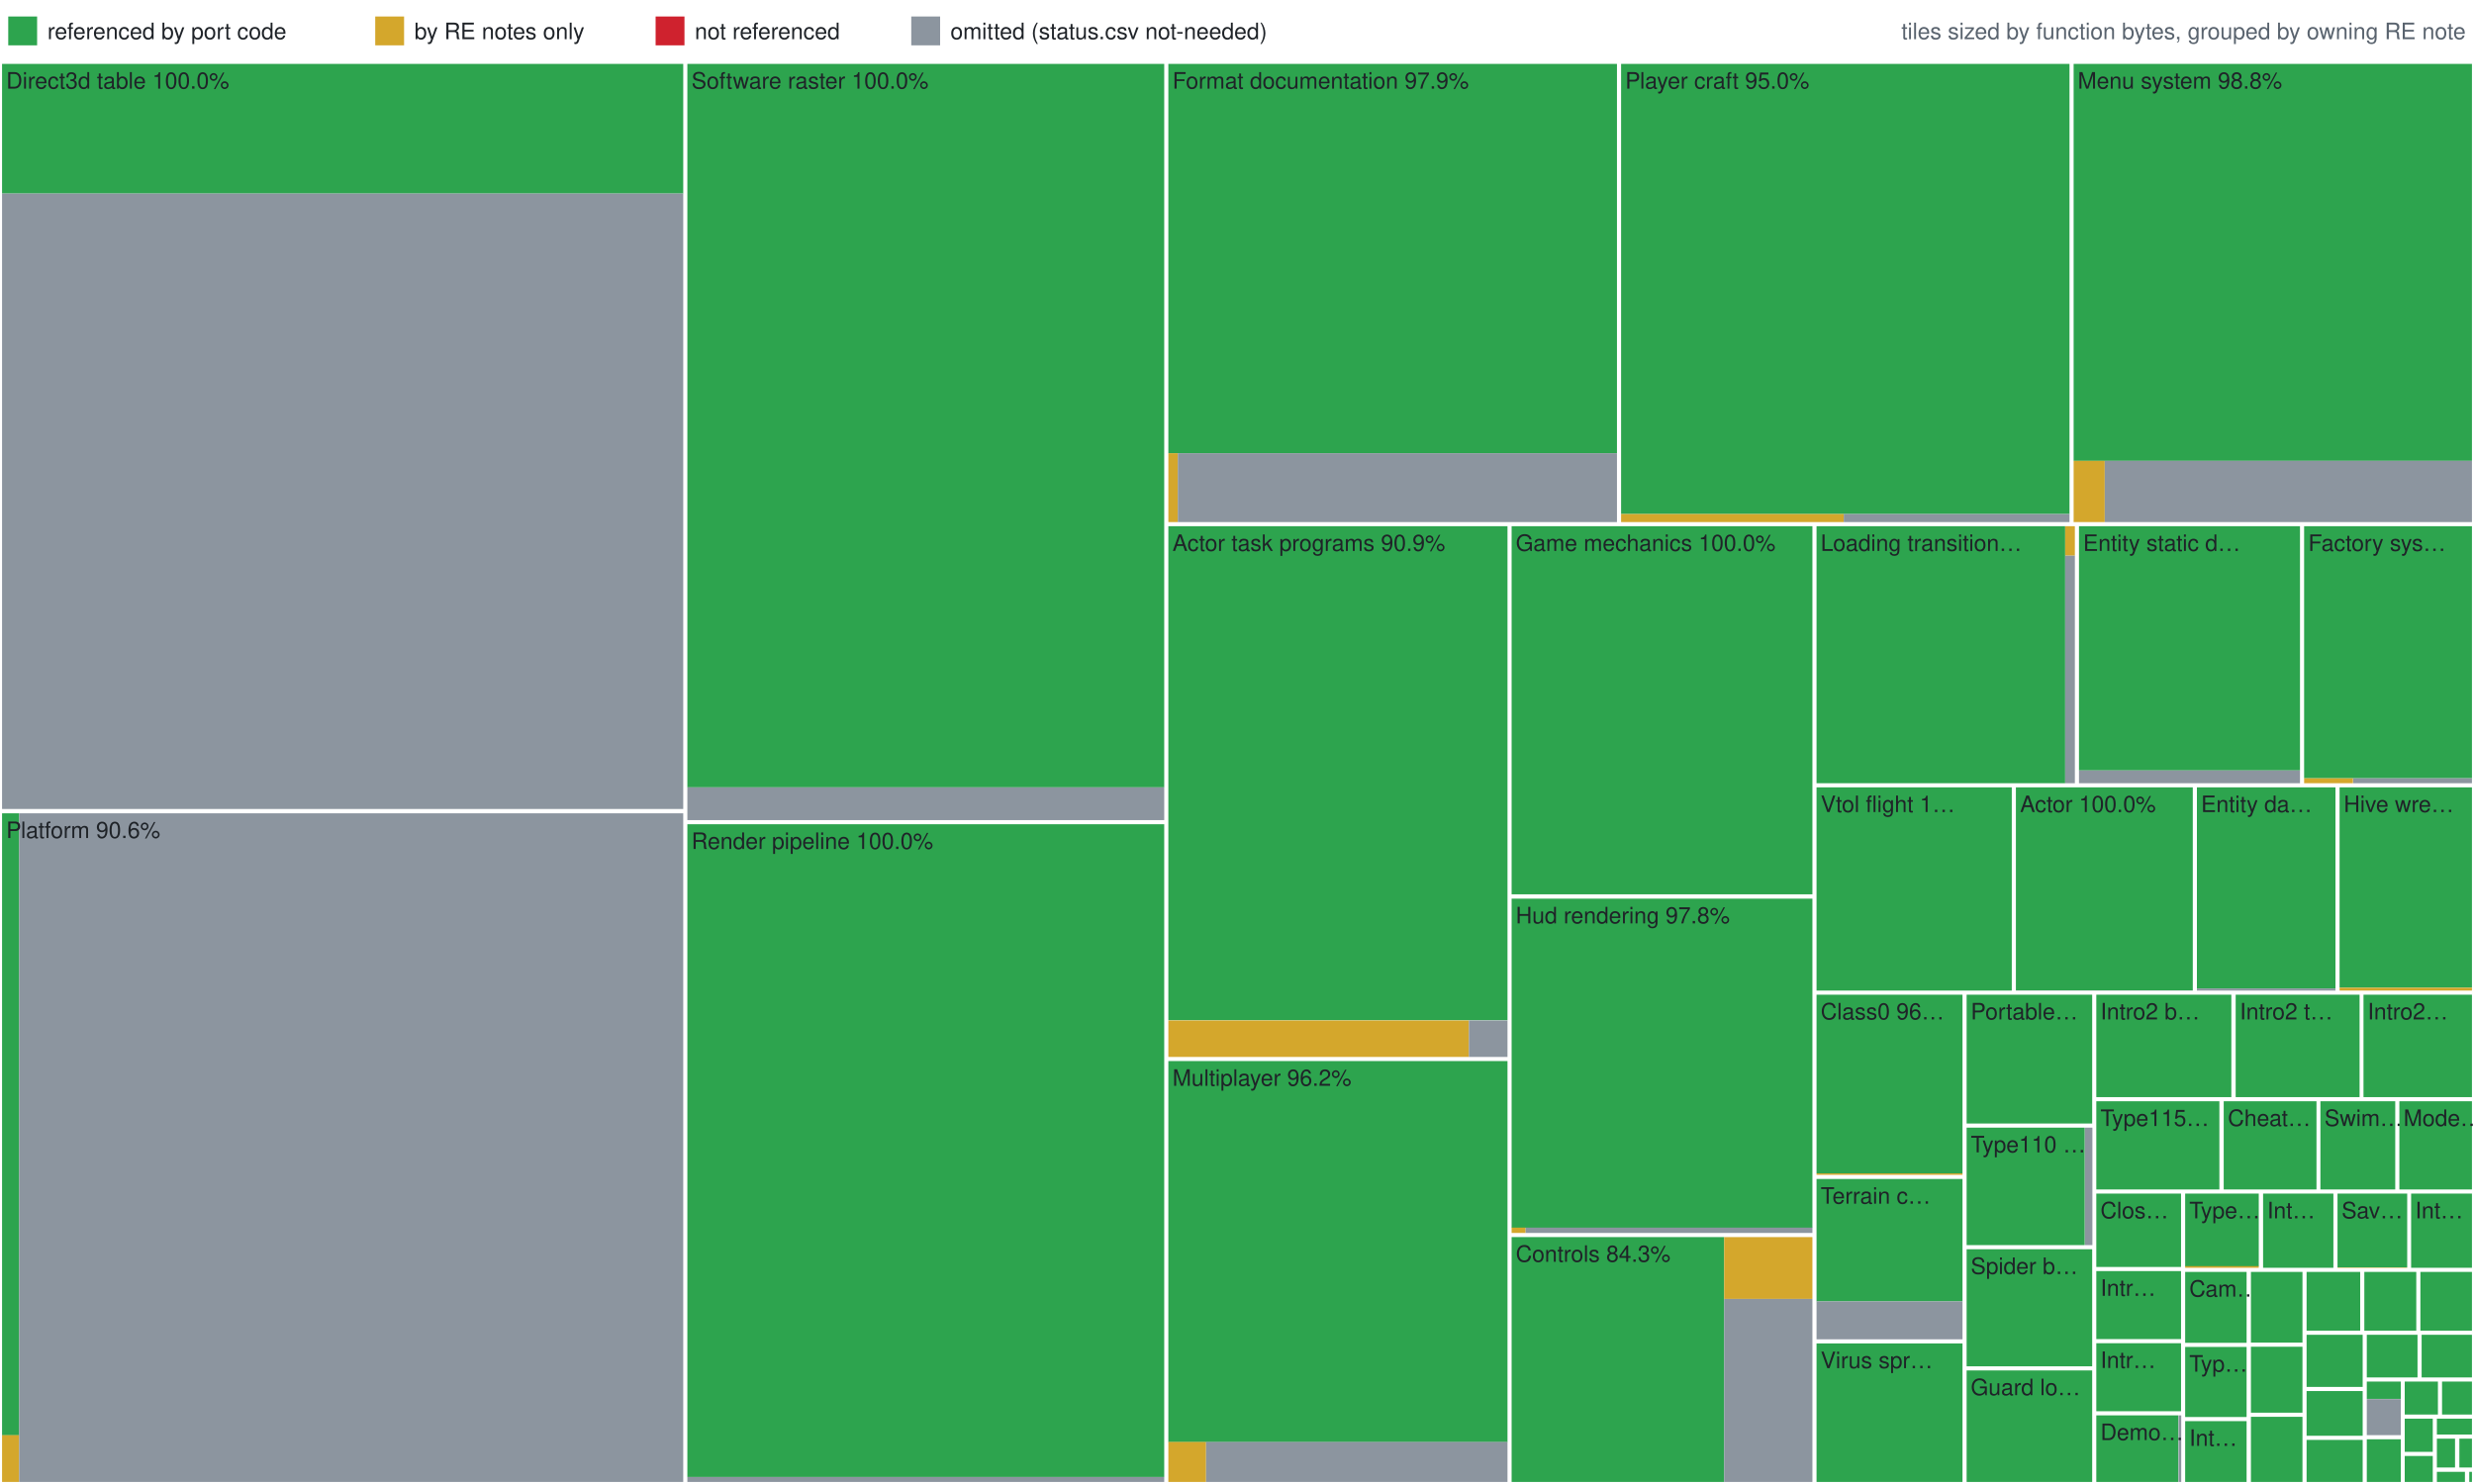
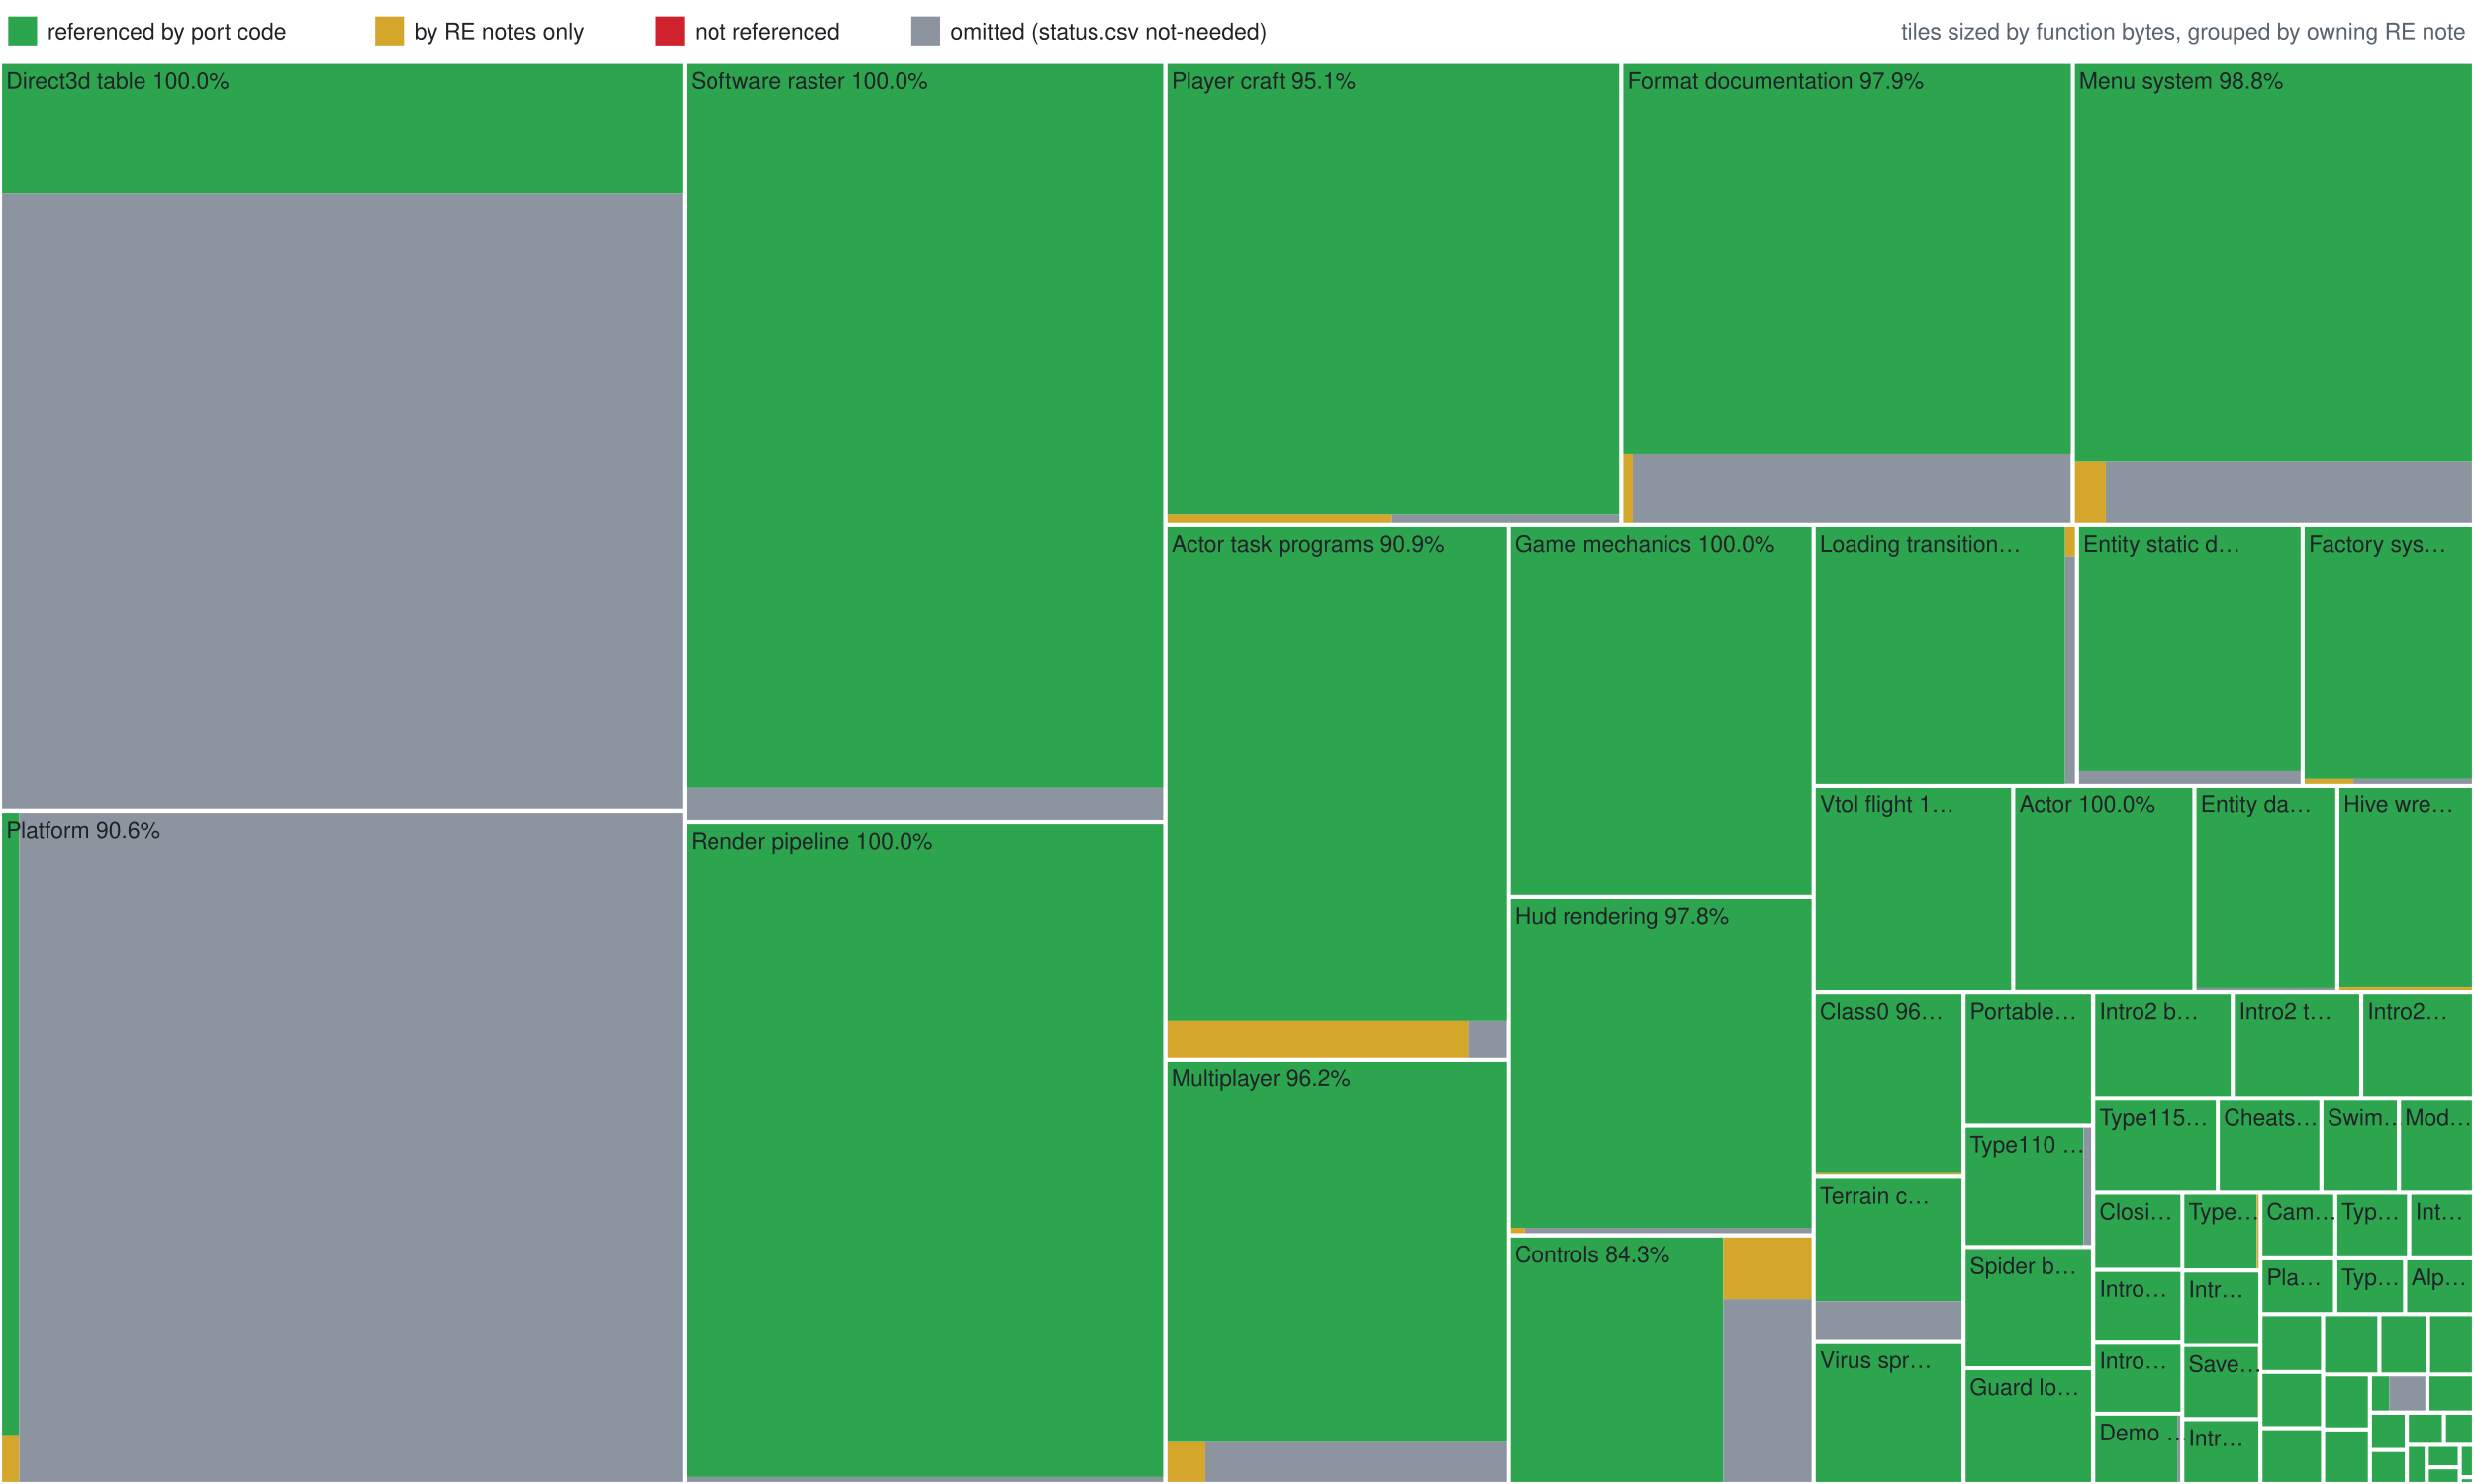
<svg xmlns="http://www.w3.org/2000/svg" width="1200" height="720" viewBox="0 0 1200 720" font-family="Segoe UI, Helvetica, Arial, sans-serif" font-size="11">
  <rect width="1200" height="720" fill="#ffffff" />
  <rect x="4" y="8" width="14" height="14" fill="#2da44e" />
  <text x="23" y="19" fill="#1f2328">referenced by port code</text>
  <rect x="182" y="8" width="14" height="14" fill="#d4a72c" />
  <text x="201" y="19" fill="#1f2328">by RE notes only</text>
  <rect x="318" y="8" width="14" height="14" fill="#cf222e" />
  <text x="337" y="19" fill="#1f2328">not referenced</text>
  <rect x="442" y="8" width="14" height="14" fill="#8c959f" />
  <text x="461" y="19" fill="#1f2328">omitted (status.csv not-needed)</text>
  <text x="1196" y="19" fill="#59636e" text-anchor="end">tiles sized by function bytes, grouped by owning RE note</text>
  <g>
-     <rect x="1" y="31" width="330.4" height="62.9" fill="#2da44e" />
-     <rect x="1" y="93.9" width="330.4" height="298.6" fill="#8c959f" />
+     <rect x="1" y="31" width="330.1" height="62.9" fill="#2da44e" />
+     <rect x="1" y="93.9" width="330.1" height="298.6" fill="#8c959f" />
    <text x="3" y="43" fill="#1f2328">Direct3d table 100.0%</text>
  </g>
  <g>
    <rect x="1" y="394.6" width="8.3" height="301.8" fill="#2da44e" />
    <rect x="1" y="696.3" width="8.3" height="22.7" fill="#d4a72c" />
-     <rect x="9.3" y="394.6" width="322.1" height="324.4" fill="#8c959f" />
+     <rect x="9.3" y="394.6" width="321.8" height="324.4" fill="#8c959f" />
    <text x="3" y="406.6" fill="#1f2328">Platform 90.6%</text>
  </g>
  <g>
-     <rect x="333.4" y="31" width="231.3" height="351" fill="#2da44e" />
-     <rect x="333.4" y="382" width="231.3" height="15.9" fill="#8c959f" />
-     <text x="335.4" y="43" fill="#1f2328">Software raster 100.0%</text>
-   </g>
-   <g>
-     <rect x="333.4" y="399.9" width="231.3" height="316.7" fill="#2da44e" />
-     <rect x="333.4" y="716.6" width="231.3" height="2.4" fill="#8c959f" />
-     <text x="335.4" y="411.9" fill="#1f2328">Render pipeline 100.0%</text>
-   </g>
-   <g>
-     <rect x="566.7" y="31" width="217.6" height="188.9" fill="#2da44e" />
-     <rect x="566.7" y="219.9" width="4.6" height="33.4" fill="#d4a72c" />
-     <rect x="571.3" y="219.9" width="213" height="33.4" fill="#8c959f" />
-     <text x="568.7" y="43" fill="#1f2328">Format documentation 97.9%</text>
-   </g>
-   <g>
-     <rect x="786.3" y="31" width="217.5" height="218.4" fill="#2da44e" />
-     <rect x="786.3" y="249.4" width="108" height="3.9" fill="#d4a72c" />
-     <rect x="894.3" y="249.4" width="109.5" height="3.9" fill="#8c959f" />
-     <text x="788.3" y="43" fill="#1f2328">Player craft 95.0%</text>
-   </g>
-   <g>
-     <rect x="1005.8" y="31" width="193.2" height="192.6" fill="#2da44e" />
-     <rect x="1005.8" y="223.6" width="15.1" height="29.7" fill="#d4a72c" />
-     <rect x="1020.9" y="223.6" width="178.1" height="29.7" fill="#8c959f" />
-     <text x="1007.8" y="43" fill="#1f2328">Menu system 98.8%</text>
-   </g>
-   <g>
-     <rect x="566.7" y="255.3" width="164.5" height="239.7" fill="#2da44e" />
-     <rect x="566.7" y="495.1" width="145.8" height="17.7" fill="#d4a72c" />
-     <rect x="712.5" y="495.1" width="18.7" height="17.7" fill="#8c959f" />
-     <text x="568.7" y="267.3" fill="#1f2328">Actor task programs 90.9%</text>
-   </g>
-   <g>
-     <rect x="566.7" y="514.8" width="164.5" height="184.9" fill="#2da44e" />
-     <rect x="566.7" y="699.6" width="18.3" height="19.4" fill="#d4a72c" />
-     <rect x="585" y="699.6" width="146.2" height="19.4" fill="#8c959f" />
-     <text x="568.7" y="526.8" fill="#1f2328">Multiplayer 96.2%</text>
-   </g>
-   <g>
-     <rect x="733.2" y="255.3" width="145.9" height="178.6" fill="#2da44e" />
-     <text x="735.2" y="267.3" fill="#1f2328">Game mechanics 100.0%</text>
-   </g>
-   <g>
-     <rect x="733.2" y="436" width="145.9" height="159.7" fill="#2da44e" />
-     <rect x="733.2" y="595.6" width="6.8" height="2.6" fill="#d4a72c" />
-     <rect x="740" y="595.6" width="139.1" height="2.6" fill="#8c959f" />
-     <text x="735.2" y="448" fill="#1f2328">Hud rendering 97.8%</text>
-   </g>
-   <g>
-     <rect x="733.2" y="600.2" width="103.1" height="118.8" fill="#2da44e" />
-     <rect x="836.3" y="600.2" width="42.8" height="30" fill="#d4a72c" />
-     <rect x="836.3" y="630.2" width="42.8" height="88.8" fill="#8c959f" />
-     <text x="735.2" y="612.2" fill="#1f2328">Controls 84.3%</text>
-   </g>
-   <g>
-     <rect x="881.1" y="255.3" width="120.6" height="124.7" fill="#2da44e" />
-     <rect x="1001.7" y="255.3" width="4.7" height="14.3" fill="#d4a72c" />
-     <rect x="1001.7" y="269.6" width="4.7" height="110.4" fill="#8c959f" />
-     <text x="883.1" y="267.3" fill="#1f2328">Loading transition…</text>
-   </g>
-   <g>
-     <rect x="1008.4" y="255.3" width="107.2" height="118.5" fill="#2da44e" />
-     <rect x="1008.4" y="373.8" width="107.2" height="6.2" fill="#8c959f" />
-     <text x="1010.4" y="267.3" fill="#1f2328">Entity static d…</text>
-   </g>
-   <g>
-     <rect x="1117.6" y="255.3" width="81.4" height="122.3" fill="#2da44e" />
-     <rect x="1117.6" y="377.6" width="23.7" height="2.4" fill="#d4a72c" />
-     <rect x="1141.4" y="377.6" width="57.6" height="2.4" fill="#8c959f" />
-     <text x="1119.6" y="267.3" fill="#1f2328">Factory sys…</text>
-   </g>
-   <g>
-     <rect x="881.1" y="382" width="94.7" height="98.6" fill="#2da44e" />
-     <text x="883.1" y="394" fill="#1f2328">Vtol flight 1…</text>
-   </g>
-   <g>
-     <rect x="977.8" y="382" width="85.8" height="98.5" fill="#2da44e" />
-     <rect x="977.8" y="480.5" width="85.8" height="0.1" fill="#8c959f" />
-     <text x="979.8" y="394" fill="#1f2328">Actor 100.0%</text>
-   </g>
-   <g>
-     <rect x="1065.6" y="382" width="67.2" height="97.6" fill="#2da44e" />
-     <rect x="1065.6" y="479.6" width="67.2" height="1" fill="#8c959f" />
-     <text x="1067.6" y="394" fill="#1f2328">Entity da…</text>
-   </g>
-   <g>
-     <rect x="1134.8" y="382" width="64.2" height="97.2" fill="#2da44e" />
-     <rect x="1134.8" y="479.2" width="64.2" height="1.4" fill="#d4a72c" />
-     <text x="1136.8" y="394" fill="#1f2328">Hive wre…</text>
-   </g>
-   <g>
-     <rect x="881.1" y="482.6" width="70.8" height="86.7" fill="#2da44e" />
-     <rect x="881.1" y="569.3" width="70.8" height="0.7" fill="#d4a72c" />
-     <text x="883.1" y="494.6" fill="#1f2328">Class0 96…</text>
-   </g>
-   <g>
-     <rect x="881.1" y="572" width="70.8" height="59.4" fill="#2da44e" />
-     <rect x="881.1" y="631.4" width="70.8" height="18.4" fill="#8c959f" />
-     <text x="883.1" y="584" fill="#1f2328">Terrain c…</text>
-   </g>
-   <g>
-     <rect x="881.1" y="651.8" width="70.8" height="67.2" fill="#2da44e" />
-     <text x="883.1" y="663.8" fill="#1f2328">Virus spr…</text>
-   </g>
-   <g>
-     <rect x="953.9" y="482.6" width="60.9" height="62.5" fill="#2da44e" />
-     <text x="955.9" y="494.6" fill="#1f2328">Portable…</text>
-   </g>
-   <g>
-     <rect x="953.9" y="547.1" width="57.3" height="57" fill="#2da44e" />
-     <rect x="1011.3" y="547.1" width="3.6" height="57" fill="#8c959f" />
-     <text x="955.9" y="559.1" fill="#1f2328">Type110 …</text>
-   </g>
-   <g>
-     <rect x="953.9" y="606.1" width="60.9" height="56.8" fill="#2da44e" />
-     <text x="955.9" y="618.1" fill="#1f2328">Spider b…</text>
-   </g>
-   <g>
-     <rect x="953.9" y="664.9" width="60.9" height="54.1" fill="#2da44e" />
-     <text x="955.9" y="676.9" fill="#1f2328">Guard lo…</text>
-   </g>
-   <g>
-     <rect x="1016.8" y="482.6" width="65.5" height="49.7" fill="#2da44e" />
-     <text x="1018.8" y="494.6" fill="#1f2328">Intro2 b…</text>
-   </g>
-   <g>
-     <rect x="1084.4" y="482.6" width="60.1" height="49.7" fill="#2da44e" />
-     <text x="1086.4" y="494.6" fill="#1f2328">Intro2 t…</text>
-   </g>
-   <g>
-     <rect x="1146.4" y="482.6" width="52.6" height="49.7" fill="#2da44e" />
-     <text x="1148.4" y="494.6" fill="#1f2328">Intro2…</text>
-   </g>
-   <g>
-     <rect x="1016.8" y="534.3" width="59.7" height="42.8" fill="#2da44e" />
-     <text x="1018.8" y="546.3" fill="#1f2328">Type115…</text>
-   </g>
-   <g>
-     <rect x="1078.6" y="534.3" width="45" height="42.8" fill="#2da44e" />
-     <text x="1080.6" y="546.3" fill="#1f2328">Cheat…</text>
-   </g>
-   <g>
-     <rect x="1125.5" y="534.3" width="36.3" height="42.8" fill="#2da44e" />
-     <text x="1127.5" y="546.3" fill="#1f2328">Swim…</text>
-   </g>
-   <g>
-     <rect x="1163.8" y="534.3" width="35.2" height="42.8" fill="#2da44e" />
-     <text x="1165.8" y="546.3" fill="#1f2328">Mode…</text>
-   </g>
-   <g>
-     <rect x="1016.8" y="579.1" width="41.1" height="35.6" fill="#2da44e" />
-     <text x="1018.8" y="591.1" fill="#1f2328">Clos…</text>
-   </g>
-   <g>
-     <rect x="1016.8" y="616.7" width="41.1" height="33" fill="#2da44e" />
-     <text x="1018.8" y="628.7" fill="#1f2328">Intr…</text>
-   </g>
-   <g>
-     <rect x="1016.8" y="651.7" width="41.1" height="33" fill="#2da44e" />
-     <text x="1018.8" y="663.7" fill="#1f2328">Intr…</text>
-   </g>
-   <g>
-     <rect x="1016.8" y="686.7" width="39.8" height="32.3" fill="#2da44e" />
-     <rect x="1056.7" y="686.7" width="1.3" height="32.3" fill="#8c959f" />
-     <text x="1018.8" y="698.7" fill="#1f2328">Demo…</text>
-   </g>
-   <g>
-     <rect x="1059.9" y="579.1" width="35.7" height="35.3" fill="#2da44e" />
-     <rect x="1059.9" y="614.3" width="35.7" height="0.8" fill="#d4a72c" />
-     <text x="1061.9" y="591.1" fill="#1f2328">Type…</text>
-   </g>
-   <g>
-     <rect x="1097.7" y="579.1" width="34.1" height="36" fill="#2da44e" />
-     <text x="1099.7" y="591.1" fill="#1f2328">Int…</text>
-   </g>
-   <g>
-     <rect x="1133.8" y="579.1" width="33.8" height="35.8" fill="#2da44e" />
-     <rect x="1133.8" y="614.9" width="33.8" height="0.2" fill="#d4a72c" />
-     <text x="1135.8" y="591.1" fill="#1f2328">Sav…</text>
-   </g>
-   <g>
-     <rect x="1169.5" y="579.1" width="29.5" height="36" fill="#2da44e" />
-     <text x="1171.5" y="591.1" fill="#1f2328">Int…</text>
-   </g>
-   <g>
-     <rect x="1059.9" y="617.1" width="29.8" height="34.4" fill="#2da44e" />
-     <text x="1061.9" y="629.1" fill="#1f2328">Cam…</text>
-   </g>
-   <g>
-     <rect x="1059.9" y="653.5" width="29.8" height="34" fill="#2da44e" />
-     <text x="1061.9" y="665.5" fill="#1f2328">Typ…</text>
-   </g>
-   <g>
-     <rect x="1059.9" y="689.5" width="29.8" height="29.5" fill="#2da44e" />
-     <text x="1061.9" y="701.5" fill="#1f2328">Int…</text>
-   </g>
-   <g>
-     <rect x="1091.8" y="617.1" width="25" height="34.3" fill="#2da44e" />
-   </g>
-   <g>
-     <rect x="1091.8" y="653.4" width="25" height="32" fill="#2da44e" />
-   </g>
-   <g>
-     <rect x="1091.8" y="687.4" width="25" height="31.6" fill="#2da44e" />
-   </g>
-   <g>
-     <rect x="1118.8" y="617.1" width="26" height="28.5" fill="#2da44e" />
-   </g>
-   <g>
-     <rect x="1146.8" y="617.1" width="25.2" height="28.5" fill="#2da44e" />
-   </g>
-   <g>
-     <rect x="1174" y="617.1" width="25" height="28.5" fill="#2da44e" />
-   </g>
-   <g>
-     <rect x="1118.8" y="647.6" width="27.2" height="25.3" fill="#2da44e" />
-   </g>
-   <g>
-     <rect x="1118.8" y="674.9" width="27.2" height="21.7" fill="#2da44e" />
-   </g>
-   <g>
-     <rect x="1118.8" y="698.6" width="27.2" height="20.4" fill="#2da44e" />
-   </g>
-   <g>
-     <rect x="1148" y="647.6" width="24.6" height="20.7" fill="#2da44e" />
-   </g>
-   <g>
-     <rect x="1174.6" y="647.6" width="24.4" height="20.7" fill="#2da44e" />
-   </g>
-   <g>
-     <rect x="1148" y="670.3" width="16.5" height="8.4" fill="#2da44e" />
-     <rect x="1148" y="678.8" width="16.5" height="17.5" fill="#8c959f" />
-   </g>
-   <g>
-     <rect x="1148" y="698.3" width="16.5" height="20.7" fill="#2da44e" />
-   </g>
-   <g>
-     <rect x="1166.4" y="670.3" width="16.1" height="16" fill="#2da44e" />
-   </g>
-   <g>
-     <rect x="1184.5" y="670.3" width="14.5" height="16" fill="#2da44e" />
-   </g>
-   <g>
-     <rect x="1166.4" y="688.3" width="13.6" height="16.1" fill="#2da44e" />
-   </g>
-   <g>
-     <rect x="1166.4" y="706.4" width="13.6" height="12.6" fill="#2da44e" />
-   </g>
-   <g>
-     <rect x="1182" y="688.3" width="17" height="7.7" fill="#2da44e" />
-   </g>
-   <g>
-     <rect x="1182" y="698" width="8.8" height="14" fill="#2da44e" />
-   </g>
-   <g>
-     <rect x="1192.9" y="698" width="6.1" height="14" fill="#2da44e" />
-   </g>
-   <g>
-     <rect x="1182" y="714.1" width="13.6" height="4.9" fill="#2da44e" />
-   </g>
-   <g>
-     <rect x="1197.7" y="714.1" width="1.3" height="4.9" fill="#2da44e" />
+     <rect x="333.1" y="31" width="231.1" height="351" fill="#2da44e" />
+     <rect x="333.1" y="382" width="231.1" height="15.9" fill="#8c959f" />
+     <text x="335.1" y="43" fill="#1f2328">Software raster 100.0%</text>
+   </g>
+   <g>
+     <rect x="333.1" y="399.9" width="231.1" height="316.7" fill="#2da44e" />
+     <rect x="333.1" y="716.6" width="231.1" height="2.4" fill="#8c959f" />
+     <text x="335.1" y="411.9" fill="#1f2328">Render pipeline 100.0%</text>
+   </g>
+   <g>
+     <rect x="566.3" y="31" width="219.1" height="218.9" fill="#2da44e" />
+     <rect x="566.3" y="249.9" width="108.8" height="3.9" fill="#d4a72c" />
+     <rect x="675.1" y="249.9" width="110.3" height="3.9" fill="#8c959f" />
+     <text x="568.3" y="43" fill="#1f2328">Player craft 95.1%</text>
+   </g>
+   <g>
+     <rect x="787.4" y="31" width="217" height="189.3" fill="#2da44e" />
+     <rect x="787.4" y="220.3" width="4.6" height="33.5" fill="#d4a72c" />
+     <rect x="792" y="220.3" width="212.3" height="33.5" fill="#8c959f" />
+     <text x="789.4" y="43" fill="#1f2328">Format documentation 97.9%</text>
+   </g>
+   <g>
+     <rect x="1006.4" y="31" width="192.6" height="193" fill="#2da44e" />
+     <rect x="1006.4" y="224" width="15" height="29.8" fill="#d4a72c" />
+     <rect x="1021.4" y="224" width="177.6" height="29.8" fill="#8c959f" />
+     <text x="1008.4" y="43" fill="#1f2328">Menu system 98.8%</text>
+   </g>
+   <g>
+     <rect x="566.3" y="255.8" width="164.6" height="239.5" fill="#2da44e" />
+     <rect x="566.3" y="495.3" width="145.9" height="17.7" fill="#d4a72c" />
+     <rect x="712.1" y="495.3" width="18.7" height="17.7" fill="#8c959f" />
+     <text x="568.3" y="267.8" fill="#1f2328">Actor task programs 90.9%</text>
+   </g>
+   <g>
+     <rect x="566.3" y="515" width="164.6" height="184.7" fill="#2da44e" />
+     <rect x="566.3" y="699.7" width="18.3" height="19.3" fill="#d4a72c" />
+     <rect x="584.6" y="699.7" width="146.3" height="19.3" fill="#8c959f" />
+     <text x="568.3" y="527" fill="#1f2328">Multiplayer 96.2%</text>
+   </g>
+   <g>
+     <rect x="732.8" y="255.8" width="145.9" height="178.5" fill="#2da44e" />
+     <text x="734.8" y="267.8" fill="#1f2328">Game mechanics 100.0%</text>
+   </g>
+   <g>
+     <rect x="732.8" y="436.3" width="145.9" height="159.5" fill="#2da44e" />
+     <rect x="732.8" y="595.7" width="6.8" height="2.6" fill="#d4a72c" />
+     <rect x="739.6" y="595.7" width="139.1" height="2.6" fill="#8c959f" />
+     <text x="734.8" y="448.3" fill="#1f2328">Hud rendering 97.8%</text>
+   </g>
+   <g>
+     <rect x="732.8" y="600.4" width="103.1" height="118.6" fill="#2da44e" />
+     <rect x="835.9" y="600.4" width="42.8" height="29.9" fill="#d4a72c" />
+     <rect x="835.9" y="630.3" width="42.8" height="88.7" fill="#8c959f" />
+     <text x="734.8" y="612.4" fill="#1f2328">Controls 84.3%</text>
+   </g>
+   <g>
+     <rect x="880.7" y="255.8" width="120.9" height="124.3" fill="#2da44e" />
+     <rect x="1001.7" y="255.8" width="4.7" height="14.3" fill="#d4a72c" />
+     <rect x="1001.7" y="270" width="4.7" height="110" fill="#8c959f" />
+     <text x="882.7" y="267.8" fill="#1f2328">Loading transition…</text>
+   </g>
+   <g>
+     <rect x="1008.4" y="255.8" width="107.5" height="118.1" fill="#2da44e" />
+     <rect x="1008.4" y="373.9" width="107.5" height="6.2" fill="#8c959f" />
+     <text x="1010.4" y="267.8" fill="#1f2328">Entity static d…</text>
+   </g>
+   <g>
+     <rect x="1117.9" y="255.8" width="81.1" height="121.9" fill="#2da44e" />
+     <rect x="1117.9" y="377.7" width="23.7" height="2.4" fill="#d4a72c" />
+     <rect x="1141.5" y="377.7" width="57.5" height="2.4" fill="#8c959f" />
+     <text x="1119.9" y="267.8" fill="#1f2328">Factory sys…</text>
+   </g>
+   <g>
+     <rect x="880.7" y="382.1" width="94.8" height="98.4" fill="#2da44e" />
+     <text x="882.7" y="394.1" fill="#1f2328">Vtol flight 1…</text>
+   </g>
+   <g>
+     <rect x="977.5" y="382.1" width="85.9" height="98.3" fill="#2da44e" />
+     <rect x="977.5" y="480.4" width="85.9" height="0.1" fill="#8c959f" />
+     <text x="979.5" y="394.1" fill="#1f2328">Actor 100.0%</text>
+   </g>
+   <g>
+     <rect x="1065.4" y="382.1" width="67.3" height="97.4" fill="#2da44e" />
+     <rect x="1065.4" y="479.5" width="67.3" height="1" fill="#8c959f" />
+     <text x="1067.4" y="394.1" fill="#1f2328">Entity da…</text>
+   </g>
+   <g>
+     <rect x="1134.7" y="382.1" width="64.3" height="97" fill="#2da44e" />
+     <rect x="1134.7" y="479.1" width="64.3" height="1.4" fill="#d4a72c" />
+     <text x="1136.7" y="394.1" fill="#1f2328">Hive wre…</text>
+   </g>
+   <g>
+     <rect x="880.7" y="482.5" width="70.7" height="86.7" fill="#2da44e" />
+     <rect x="880.7" y="569.2" width="70.7" height="0.7" fill="#d4a72c" />
+     <text x="882.7" y="494.5" fill="#1f2328">Class0 96…</text>
+   </g>
+   <g>
+     <rect x="880.7" y="571.9" width="70.7" height="59.4" fill="#2da44e" />
+     <rect x="880.7" y="631.3" width="70.7" height="18.4" fill="#8c959f" />
+     <text x="882.7" y="583.9" fill="#1f2328">Terrain c…</text>
+   </g>
+   <g>
+     <rect x="880.7" y="651.7" width="70.7" height="67.3" fill="#2da44e" />
+     <text x="882.7" y="663.7" fill="#1f2328">Virus spr…</text>
+   </g>
+   <g>
+     <rect x="953.4" y="482.5" width="60.8" height="62.5" fill="#2da44e" />
+     <text x="955.4" y="494.5" fill="#1f2328">Portable…</text>
+   </g>
+   <g>
+     <rect x="953.4" y="547" width="57.2" height="57" fill="#2da44e" />
+     <rect x="1010.7" y="547" width="3.6" height="57" fill="#8c959f" />
+     <text x="955.4" y="559" fill="#1f2328">Type110 …</text>
+   </g>
+   <g>
+     <rect x="953.4" y="606" width="60.8" height="56.9" fill="#2da44e" />
+     <text x="955.4" y="618" fill="#1f2328">Spider b…</text>
+   </g>
+   <g>
+     <rect x="953.4" y="664.8" width="60.8" height="54.2" fill="#2da44e" />
+     <text x="955.4" y="676.8" fill="#1f2328">Guard lo…</text>
+   </g>
+   <g>
+     <rect x="1016.3" y="482.5" width="65.7" height="49.5" fill="#2da44e" />
+     <text x="1018.3" y="494.5" fill="#1f2328">Intro2 b…</text>
+   </g>
+   <g>
+     <rect x="1084" y="482.5" width="60.3" height="49.5" fill="#2da44e" />
+     <text x="1086" y="494.5" fill="#1f2328">Intro2 t…</text>
+   </g>
+   <g>
+     <rect x="1146.3" y="482.5" width="52.7" height="49.5" fill="#2da44e" />
+     <text x="1148.3" y="494.5" fill="#1f2328">Intro2…</text>
+   </g>
+   <g>
+     <rect x="1016.3" y="533.9" width="58.5" height="43.7" fill="#2da44e" />
+     <text x="1018.3" y="545.9" fill="#1f2328">Type115…</text>
+   </g>
+   <g>
+     <rect x="1076.7" y="533.9" width="48.3" height="43.7" fill="#2da44e" />
+     <text x="1078.7" y="545.9" fill="#1f2328">Cheats…</text>
+   </g>
+   <g>
+     <rect x="1127" y="533.9" width="35.6" height="43.7" fill="#2da44e" />
+     <text x="1129" y="545.9" fill="#1f2328">Swim…</text>
+   </g>
+   <g>
+     <rect x="1164.6" y="533.9" width="34.4" height="43.7" fill="#2da44e" />
+     <text x="1166.6" y="545.9" fill="#1f2328">Mod…</text>
+   </g>
+   <g>
+     <rect x="1016.3" y="579.6" width="41.3" height="35.5" fill="#2da44e" />
+     <text x="1018.3" y="591.6" fill="#1f2328">Closi…</text>
+   </g>
+   <g>
+     <rect x="1016.3" y="617.1" width="41.3" height="32.9" fill="#2da44e" />
+     <text x="1018.3" y="629.1" fill="#1f2328">Intro…</text>
+   </g>
+   <g>
+     <rect x="1016.3" y="652" width="41.3" height="32.9" fill="#2da44e" />
+     <text x="1018.3" y="664" fill="#1f2328">Intro…</text>
+   </g>
+   <g>
+     <rect x="1016.3" y="686.8" width="40" height="32.2" fill="#2da44e" />
+     <rect x="1056.2" y="686.8" width="1.3" height="32.2" fill="#8c959f" />
+     <text x="1018.3" y="698.8" fill="#1f2328">Demo …</text>
+   </g>
+   <g>
+     <rect x="1059.5" y="579.6" width="35.1" height="35.8" fill="#2da44e" />
+     <rect x="1094.7" y="579.6" width="0.8" height="35.8" fill="#d4a72c" />
+     <text x="1061.5" y="591.6" fill="#1f2328">Type…</text>
+   </g>
+   <g>
+     <rect x="1059.5" y="617.4" width="35.9" height="34.2" fill="#2da44e" />
+     <text x="1061.5" y="629.4" fill="#1f2328">Intr…</text>
+   </g>
+   <g>
+     <rect x="1059.5" y="653.6" width="35.7" height="33.9" fill="#2da44e" />
+     <rect x="1095.2" y="653.6" width="0.2" height="33.9" fill="#d4a72c" />
+     <text x="1061.5" y="665.6" fill="#1f2328">Save…</text>
+   </g>
+   <g>
+     <rect x="1059.5" y="689.5" width="35.9" height="29.5" fill="#2da44e" />
+     <text x="1061.5" y="701.5" fill="#1f2328">Intr…</text>
+   </g>
+   <g>
+     <rect x="1097.4" y="579.6" width="34.3" height="29.9" fill="#2da44e" />
+     <text x="1099.4" y="591.6" fill="#1f2328">Cam…</text>
+   </g>
+   <g>
+     <rect x="1133.7" y="579.6" width="33.8" height="29.9" fill="#2da44e" />
+     <text x="1135.7" y="591.6" fill="#1f2328">Typ…</text>
+   </g>
+   <g>
+     <rect x="1169.6" y="579.6" width="29.4" height="29.9" fill="#2da44e" />
+     <text x="1171.6" y="591.6" fill="#1f2328">Int…</text>
+   </g>
+   <g>
+     <rect x="1097.4" y="611.5" width="34.2" height="25.1" fill="#2da44e" />
+     <text x="1099.4" y="623.5" fill="#1f2328">Pla…</text>
+   </g>
+   <g>
+     <rect x="1133.7" y="611.5" width="31.9" height="25.1" fill="#2da44e" />
+     <text x="1135.7" y="623.5" fill="#1f2328">Typ…</text>
+   </g>
+   <g>
+     <rect x="1167.6" y="611.5" width="31.4" height="25.1" fill="#2da44e" />
+     <text x="1169.6" y="623.5" fill="#1f2328">Alp…</text>
+   </g>
+   <g>
+     <rect x="1097.4" y="638.6" width="28.4" height="26.1" fill="#2da44e" />
+   </g>
+   <g>
+     <rect x="1097.4" y="666.6" width="28.4" height="25.3" fill="#2da44e" />
+   </g>
+   <g>
+     <rect x="1097.4" y="693.9" width="28.4" height="25.1" fill="#2da44e" />
+   </g>
+   <g>
+     <rect x="1127.8" y="638.6" width="25.3" height="27.3" fill="#2da44e" />
+   </g>
+   <g>
+     <rect x="1155.1" y="638.6" width="21.7" height="27.3" fill="#2da44e" />
+   </g>
+   <g>
+     <rect x="1178.7" y="638.6" width="20.3" height="27.3" fill="#2da44e" />
+   </g>
+   <g>
+     <rect x="1127.8" y="667.8" width="20.7" height="24.7" fill="#2da44e" />
+   </g>
+   <g>
+     <rect x="1127.8" y="694.5" width="20.7" height="24.5" fill="#2da44e" />
+   </g>
+   <g>
+     <rect x="1150.5" y="667.8" width="8.4" height="16.5" fill="#2da44e" />
+     <rect x="1158.9" y="667.8" width="17.5" height="16.5" fill="#8c959f" />
+   </g>
+   <g>
+     <rect x="1178.4" y="667.8" width="20.6" height="16.5" fill="#2da44e" />
+   </g>
+   <g>
+     <rect x="1150.5" y="686.4" width="15.9" height="16.1" fill="#2da44e" />
+   </g>
+   <g>
+     <rect x="1150.5" y="704.5" width="15.9" height="14.5" fill="#2da44e" />
+   </g>
+   <g>
+     <rect x="1168.4" y="686.4" width="16" height="13.6" fill="#2da44e" />
+   </g>
+   <g>
+     <rect x="1186.4" y="686.4" width="12.6" height="13.6" fill="#2da44e" />
+   </g>
+   <g>
+     <rect x="1168.4" y="702" width="7.7" height="17" fill="#2da44e" />
+   </g>
+   <g>
+     <rect x="1178.1" y="702" width="14" height="8.9" fill="#2da44e" />
+   </g>
+   <g>
+     <rect x="1178.1" y="712.9" width="14" height="6.1" fill="#2da44e" />
+   </g>
+   <g>
+     <rect x="1194.1" y="702" width="4.9" height="13.7" fill="#2da44e" />
+   </g>
+   <g>
+     <rect x="1194.1" y="717.7" width="4.9" height="1.3" fill="#2da44e" />
  </g>
</svg>
